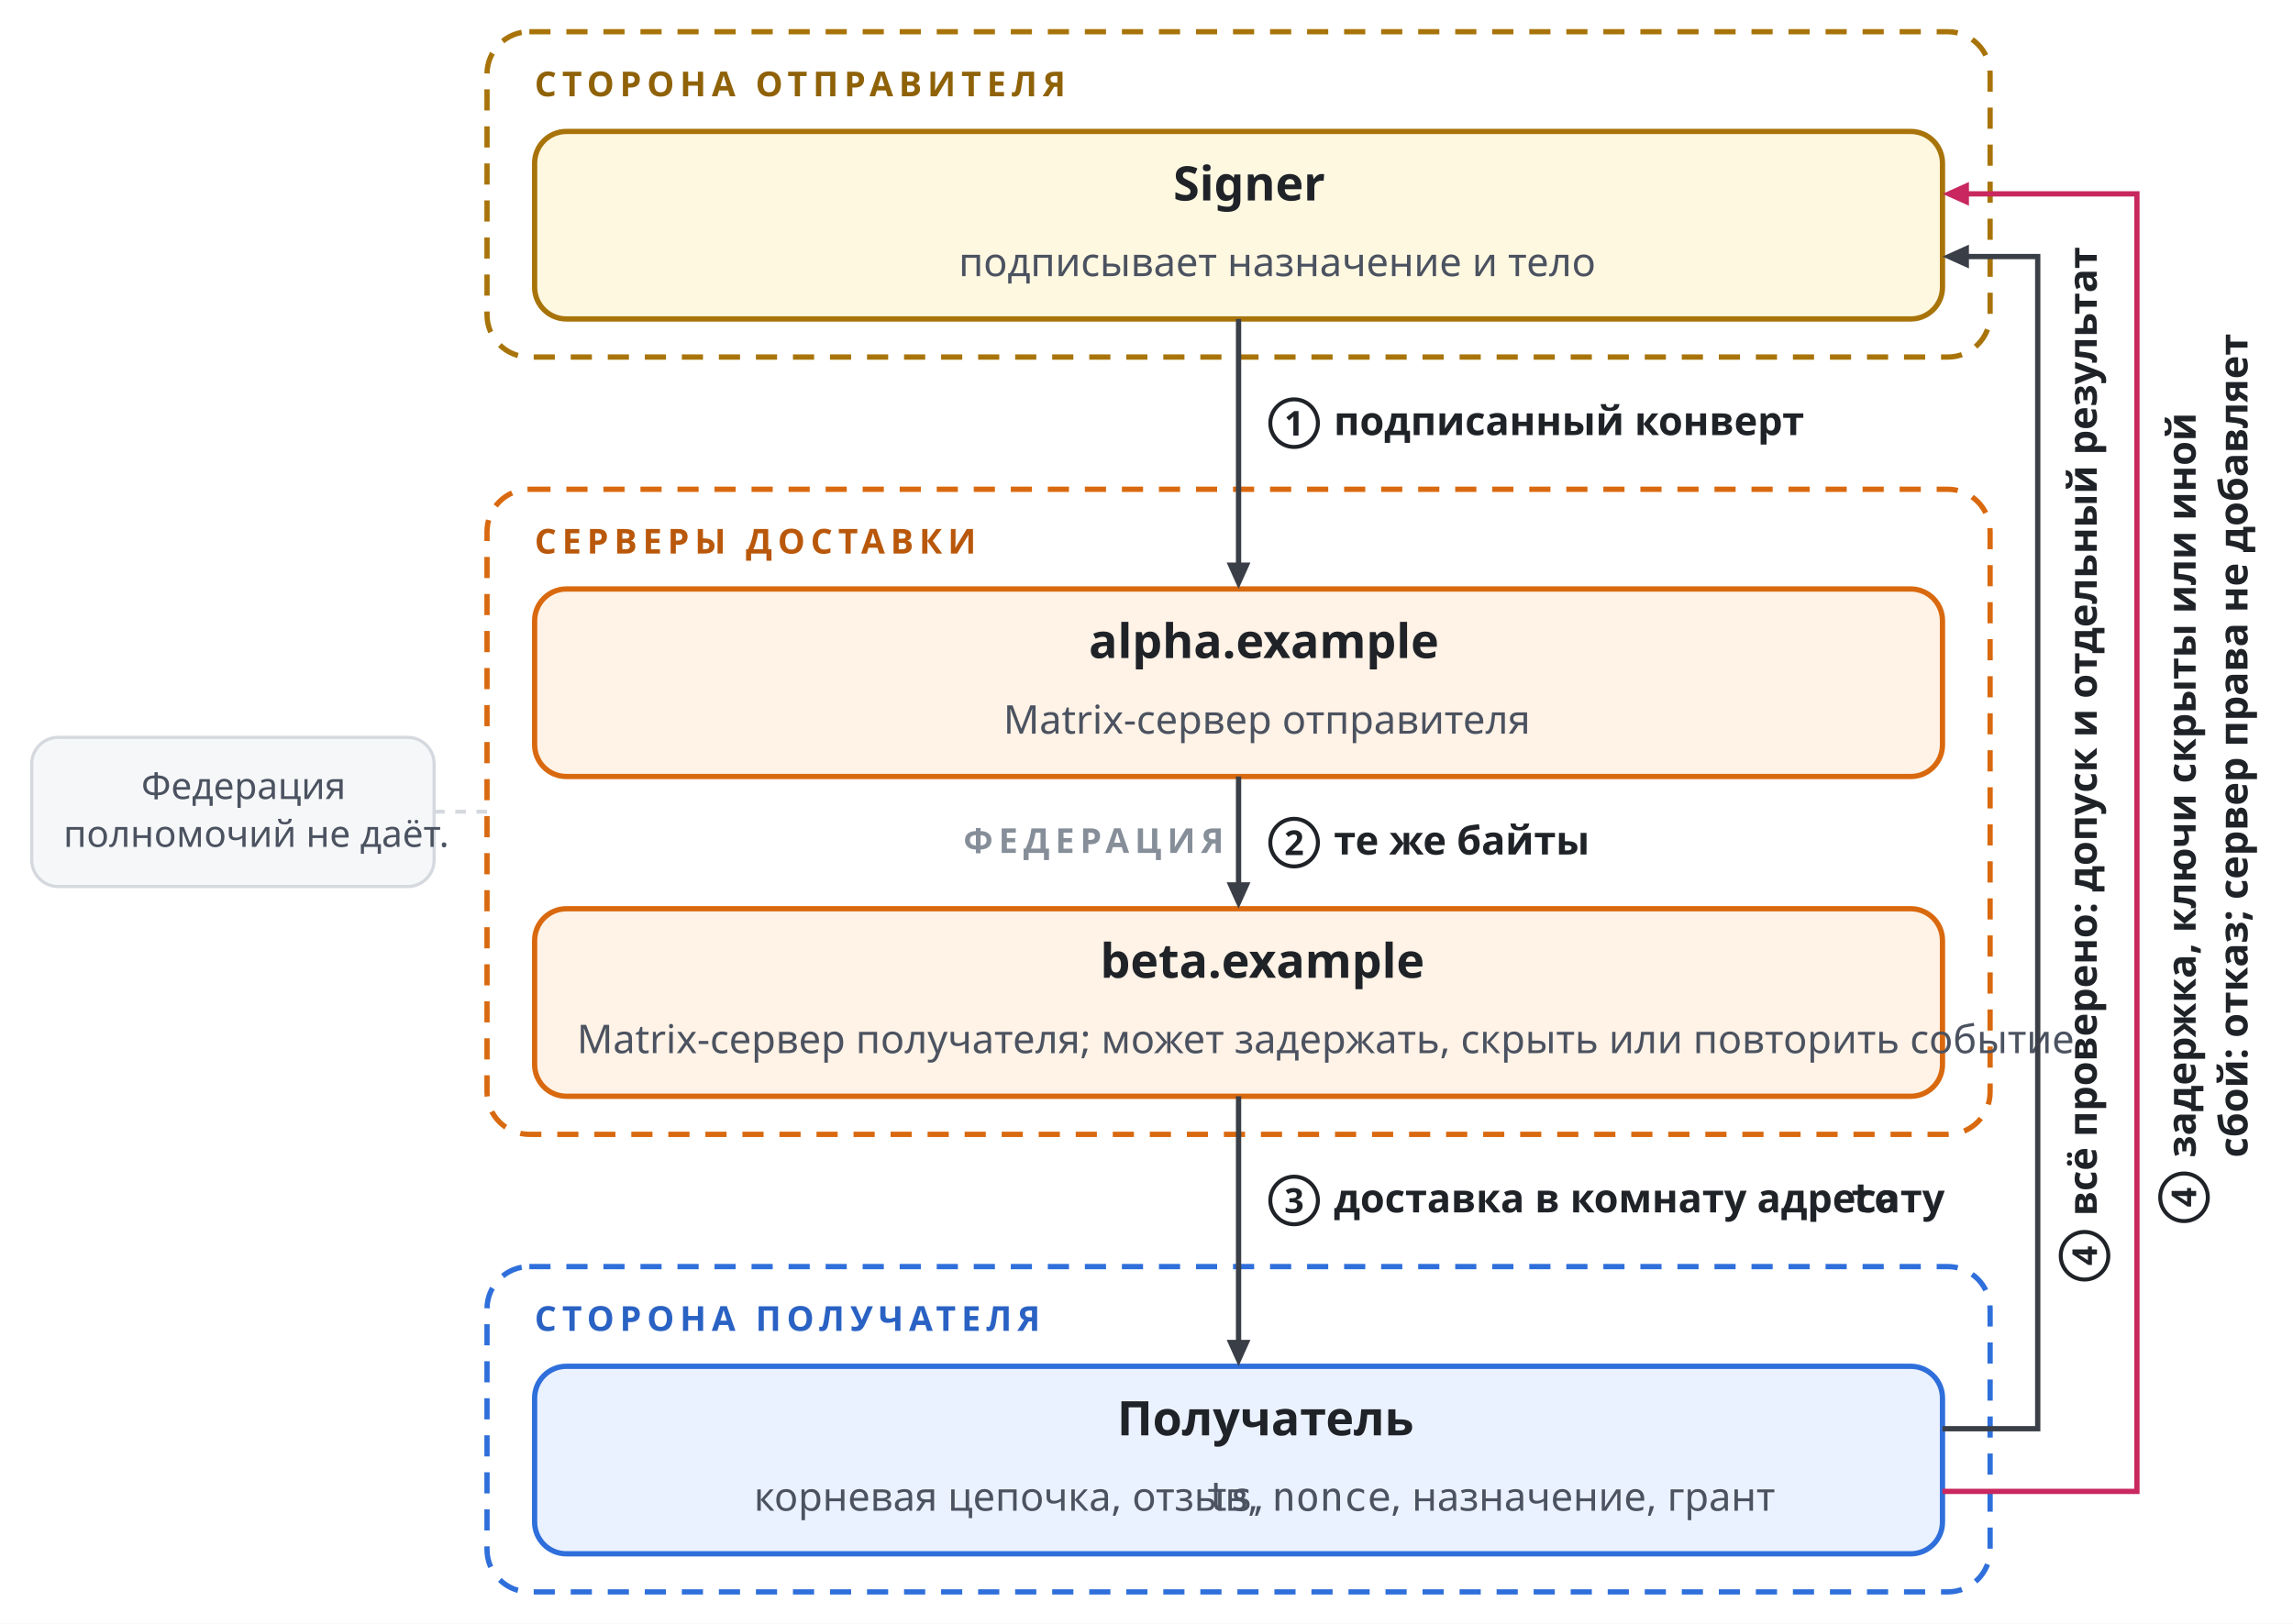
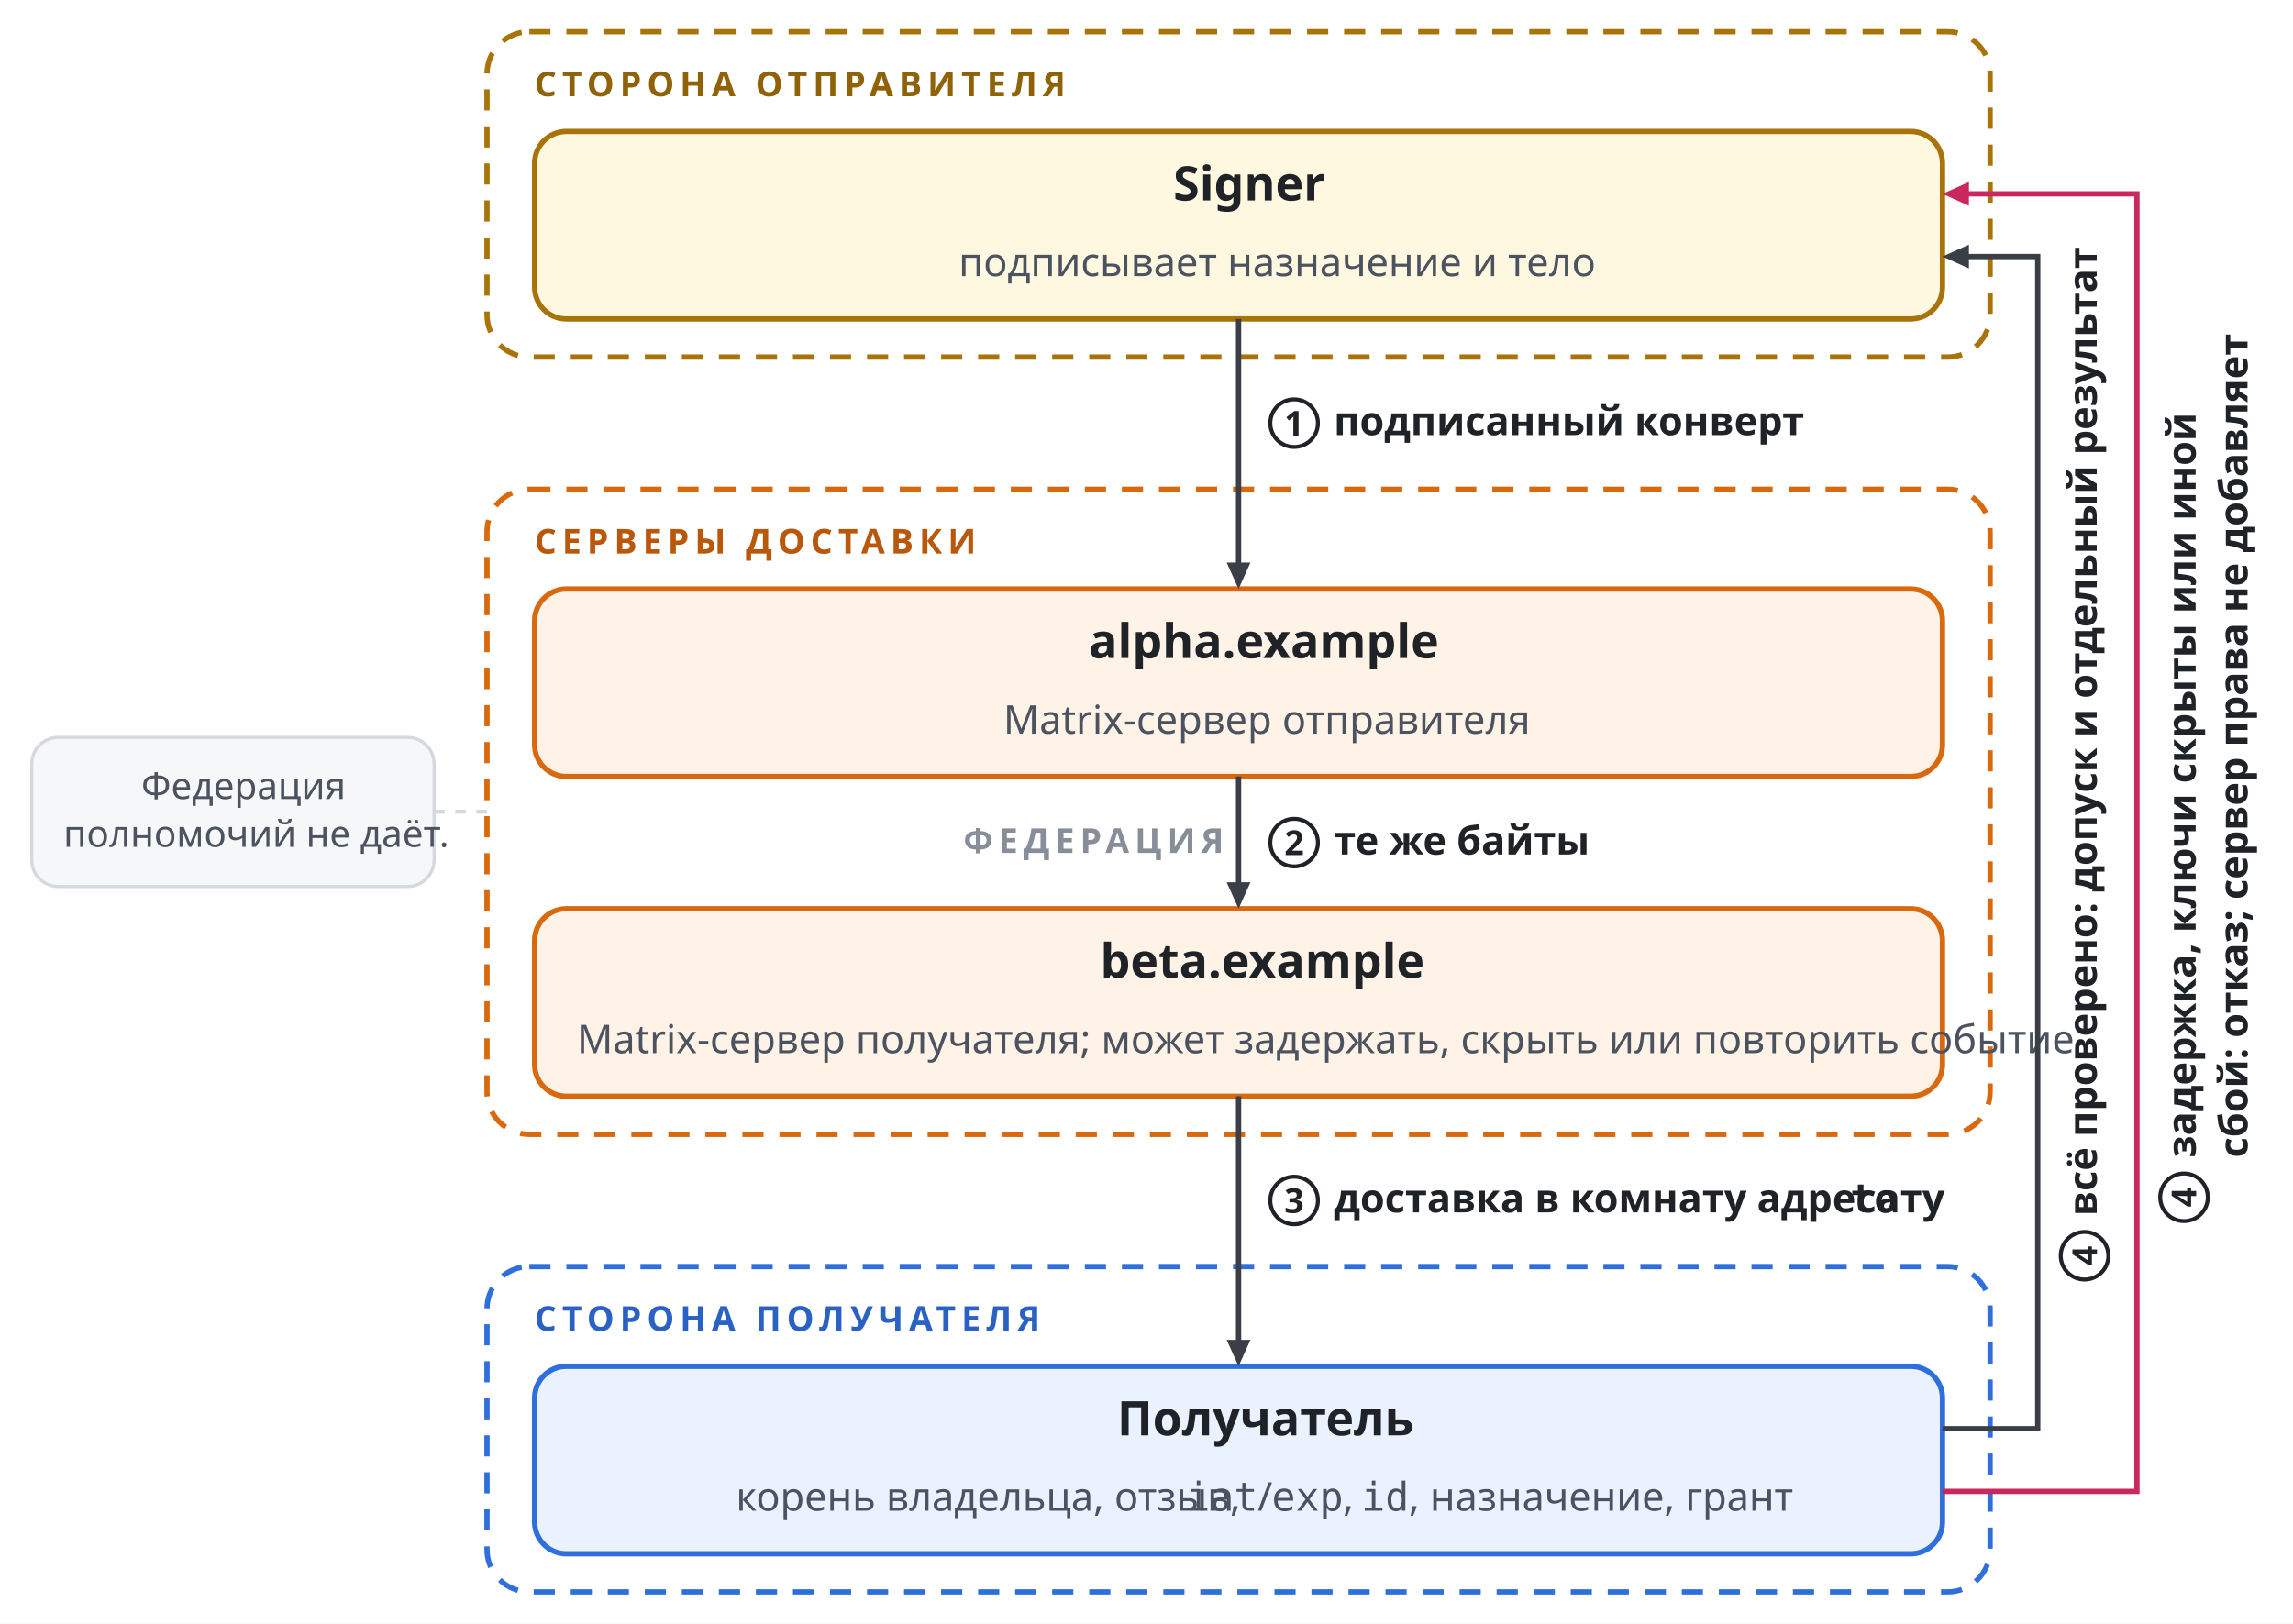
<svg xmlns="http://www.w3.org/2000/svg" width="866.8" height="613.9" viewBox="0 0 866.8 613.9">
  <rect width="866.8" height="613.9" fill="#ffffff" />
  <g transform="translate(12 12)">
    <g transform="translate(172.1 0)">
      <rect x="0" y="0" width="568.2" height="123" rx="16" fill="none" stroke="#a8740a" stroke-width="2" stroke-dasharray="8 6" class="group" data-id="sender" />
      <rect x="0" y="173" width="568.2" height="243.9" rx="16" fill="none" stroke="#d9690f" stroke-width="2" stroke-dasharray="8 6" class="group" data-id="federation" />
      <rect x="0" y="466.9" width="568.2" height="123" rx="16" fill="none" stroke="#2f6fdb" stroke-width="2" stroke-dasharray="8 6" class="group" data-id="recipient" />
      <rect x="18" y="37.7" width="532.2" height="70.9" rx="12" fill="#fff8e1" stroke="#a8740a" stroke-width="2" class="box" data-id="signer" />
      <text x="259.4" y="63.8" font-size="18" fill="#1f2328">
        <tspan font-family="PT Sans, sans-serif" font-weight="bold">Signer</tspan>
      </text>
      <text x="178.3" y="92.4" font-size="15" fill="#4b5260">
        <tspan font-family="PT Sans, sans-serif">подписывает назначение и тело</tspan>
      </text>
      <rect x="18" y="210.7" width="532.2" height="70.9" rx="12" fill="#fff2e6" stroke="#d9690f" stroke-width="2" class="box" data-id="alpha" />
      <text x="227.5" y="236.8" font-size="18" fill="#1f2328">
        <tspan font-family="PT Sans, sans-serif" font-weight="bold">alpha.example</tspan>
      </text>
      <text x="195.2" y="265.4" font-size="15" fill="#4b5260">
        <tspan font-family="PT Sans, sans-serif">Matrix-сервер отправителя</tspan>
      </text>
      <rect x="18" y="331.6" width="532.2" height="70.9" rx="12" fill="#fff2e6" stroke="#d9690f" stroke-width="2" class="box" data-id="beta" />
      <text x="231.8" y="357.7" font-size="18" fill="#1f2328">
        <tspan font-family="PT Sans, sans-serif" font-weight="bold">beta.example</tspan>
      </text>
      <text x="34" y="386.2" font-size="15" fill="#4b5260">
        <tspan font-family="PT Sans, sans-serif">Matrix-сервер получателя; может задержать, скрыть или повторить событие</tspan>
      </text>
      <rect x="18" y="504.6" width="532.2" height="70.9" rx="12" fill="#ebf2ff" stroke="#2f6fdb" stroke-width="2" class="box" data-id="verifier" />
      <text x="238.2" y="530.7" font-size="18" fill="#1f2328">
        <tspan font-family="PT Sans, sans-serif" font-weight="bold">Получатель</tspan>
      </text>
-       <text x="100.9" y="559.2" font-size="15" fill="#4b5260">
-         <tspan font-family="PT Sans, sans-serif">корневая цепочка, отзыв,</tspan>
-         <tspan x="271.7" font-family="PT Mono, monospace">ts</tspan>
-         <tspan x="289.7" font-family="PT Sans, sans-serif">,</tspan>
-         <tspan x="296.7" font-family="PT Mono, monospace">nonce</tspan>
-         <tspan x="341.7" font-family="PT Sans, sans-serif">, назначение, грант</tspan>
+       <text x="94.1" y="559.2" font-size="15" fill="#4b5260">
+         <tspan font-family="PT Sans, sans-serif">корень владельца, отзыв,</tspan>
+         <tspan x="264.3" font-family="PT Mono, monospace">iat</tspan>
+         <tspan x="291.3" font-family="PT Sans, sans-serif">/</tspan>
+         <tspan x="296.6" font-family="PT Mono, monospace">exp</tspan>
+         <tspan x="323.6" font-family="PT Sans, sans-serif">,</tspan>
+         <tspan x="330.5" font-family="PT Mono, monospace">id</tspan>
+         <tspan x="348.5" font-family="PT Sans, sans-serif">, назначение, грант</tspan>
      </text>
      <path d="M 284.1 108.6 L 284.1 204.7" fill="none" stroke="#3a3f47" stroke-width="2" class="edge" data-from="signer" data-to="alpha" data-edge="e0" />
      <polygon points="284.1,210.7 288.6,200.7 279.6,200.7" fill="#3a3f47" />
      <g class="label" data-edge="e0">
        <circle cx="305.1" cy="148" r="9" fill="#ffffff" stroke="#1f2328" stroke-width="1.5" class="step" />
        <text x="301.4" y="152.7" font-size="13" fill="#1f2328">
          <tspan font-family="PT Sans, sans-serif" font-weight="bold">1</tspan>
        </text>
        <text x="320.1" y="152.5" font-size="15" fill="#1f2328">
          <tspan font-family="PT Sans, sans-serif" font-weight="bold">подписанный конверт</tspan>
        </text>
      </g>
      <path d="M 284.1 281.6 L 284.1 325.6" fill="none" stroke="#3a3f47" stroke-width="2" class="edge" data-from="alpha" data-to="beta" data-edge="e1" />
      <polygon points="284.1,331.6 288.6,321.6 279.6,321.6" fill="#3a3f47" />
      <g class="label" data-edge="e1">
        <circle cx="305.1" cy="306.6" r="9" fill="#ffffff" stroke="#1f2328" stroke-width="1.5" class="step" />
        <text x="301.4" y="311.3" font-size="13" fill="#1f2328">
          <tspan font-family="PT Sans, sans-serif" font-weight="bold">2</tspan>
        </text>
        <text x="320.1" y="311.1" font-size="15" fill="#1f2328">
          <tspan font-family="PT Sans, sans-serif" font-weight="bold">те же байты</tspan>
        </text>
      </g>
      <text x="180.1" y="310.5" font-size="13" fill="#868e99" letter-spacing="2.1">
        <tspan font-family="PT Sans, sans-serif" font-weight="bold">ФЕДЕРАЦИЯ</tspan>
      </text>
      <path d="M 284.1 402.5 L 284.1 498.6" fill="none" stroke="#3a3f47" stroke-width="2" class="edge" data-from="beta" data-to="verifier" data-edge="e2" />
      <polygon points="284.1,504.6 288.6,494.6 279.6,494.6" fill="#3a3f47" />
      <g class="label" data-edge="e2">
        <circle cx="305.1" cy="441.9" r="9" fill="#ffffff" stroke="#1f2328" stroke-width="1.5" class="step" />
        <text x="301.4" y="446.6" font-size="13" fill="#1f2328">
          <tspan font-family="PT Sans, sans-serif" font-weight="bold">3</tspan>
        </text>
        <text x="320.1" y="446.4" font-size="15" fill="#1f2328">
          <tspan font-family="PT Sans, sans-serif" font-weight="bold">доставка в комнату адресату</tspan>
          <tspan x="515.3" font-family="PT Mono, monospace" font-weight="bold">to</tspan>
        </text>
      </g>
      <path d="M 550.2 528.2 L 586.2 528.2 L 586.2 85 L 556.2 85" fill="none" stroke="#3a3f47" stroke-width="2" class="edge" data-from="verifier" data-to="signer" data-edge="e3" />
      <polygon points="550.2,85 560.2,89.5 560.2,80.5" fill="#3a3f47" />
      <g transform="translate(613.7 471.8) rotate(-90)" class="label" data-edge="e3">
        <circle cx="9" cy="-9.8" r="9" fill="#ffffff" stroke="#1f2328" stroke-width="1.5" class="step" />
        <text x="5.3" y="-5.1" font-size="13" fill="#1f2328">
          <tspan font-family="PT Sans, sans-serif" font-weight="bold">4</tspan>
        </text>
        <text x="24" y="-5.2" font-size="15" fill="#1f2328">
          <tspan font-family="PT Sans, sans-serif" font-weight="bold">всё проверено: допуск и отдельный результат</tspan>
        </text>
      </g>
      <path d="M 550.2 551.9 L 623.7 551.9 L 623.7 61.3 L 556.2 61.3" fill="none" stroke="#c8285f" stroke-width="2" class="edge" data-from="verifier" data-to="signer" data-edge="e4" />
      <polygon points="550.2,61.3 560.2,65.8 560.2,56.8" fill="#c8285f" />
      <g transform="translate(670.7 449.7) rotate(-90)" class="label" data-edge="e4">
        <circle cx="9" cy="-29.2" r="9" fill="#ffffff" stroke="#1f2328" stroke-width="1.5" class="step" />
        <text x="5.3" y="-24.6" font-size="13" fill="#1f2328">
          <tspan font-family="PT Sans, sans-serif" font-weight="bold">4</tspan>
        </text>
        <text x="24" y="-24.8" font-size="15" fill="#1f2328">
          <tspan font-family="PT Sans, sans-serif" font-weight="bold">задержка, ключи скрыты или иной</tspan>
        </text>
        <text x="24" y="-5.2" font-size="15" fill="#1f2328">
          <tspan font-family="PT Sans, sans-serif" font-weight="bold">сбой: отказ; сервер права не добавляет</tspan>
        </text>
      </g>
      <rect x="-172.1" y="266.8" width="152.1" height="56.4" rx="10" fill="#f6f7f9" stroke="#d5d9df" stroke-width="1.2" class="note" data-id="note_federation" />
      <text x="-130.7" y="290.1" font-size="14" fill="#4b5260">
        <tspan font-family="PT Sans, sans-serif">Федерация</tspan>
      </text>
      <text x="-160.1" y="308.2" font-size="14" fill="#4b5260">
        <tspan font-family="PT Sans, sans-serif">полномочий не даёт.</tspan>
      </text>
      <path d="M 0 294.9 L -20 294.9" fill="none" stroke="#d5d9df" stroke-width="1.5" stroke-dasharray="4 4" class="connector" data-from="federation" data-to="note_federation" />
      <rect x="12" y="10" width="194.4" height="18.9" fill="#ffffff" class="plate" />
      <text x="18" y="24.4" font-size="13" fill="#8f6208" letter-spacing="2.1">
        <tspan font-family="PT Sans, sans-serif" font-weight="bold">СТОРОНА ОТПРАВИТЕЛЯ</tspan>
      </text>
      <rect x="12" y="183" width="164.9" height="18.9" fill="#ffffff" class="plate" />
      <text x="18" y="197.3" font-size="13" fill="#b9580b" letter-spacing="2.1">
        <tspan font-family="PT Sans, sans-serif" font-weight="bold">СЕРВЕРЫ ДОСТАВКИ</tspan>
      </text>
      <rect x="12" y="476.9" width="184.5" height="18.9" fill="#ffffff" class="plate" />
      <text x="18" y="491.2" font-size="13" fill="#2a62c4" letter-spacing="2.1">
        <tspan font-family="PT Sans, sans-serif" font-weight="bold">СТОРОНА ПОЛУЧАТЕЛЯ</tspan>
      </text>
    </g>
  </g>
</svg>
